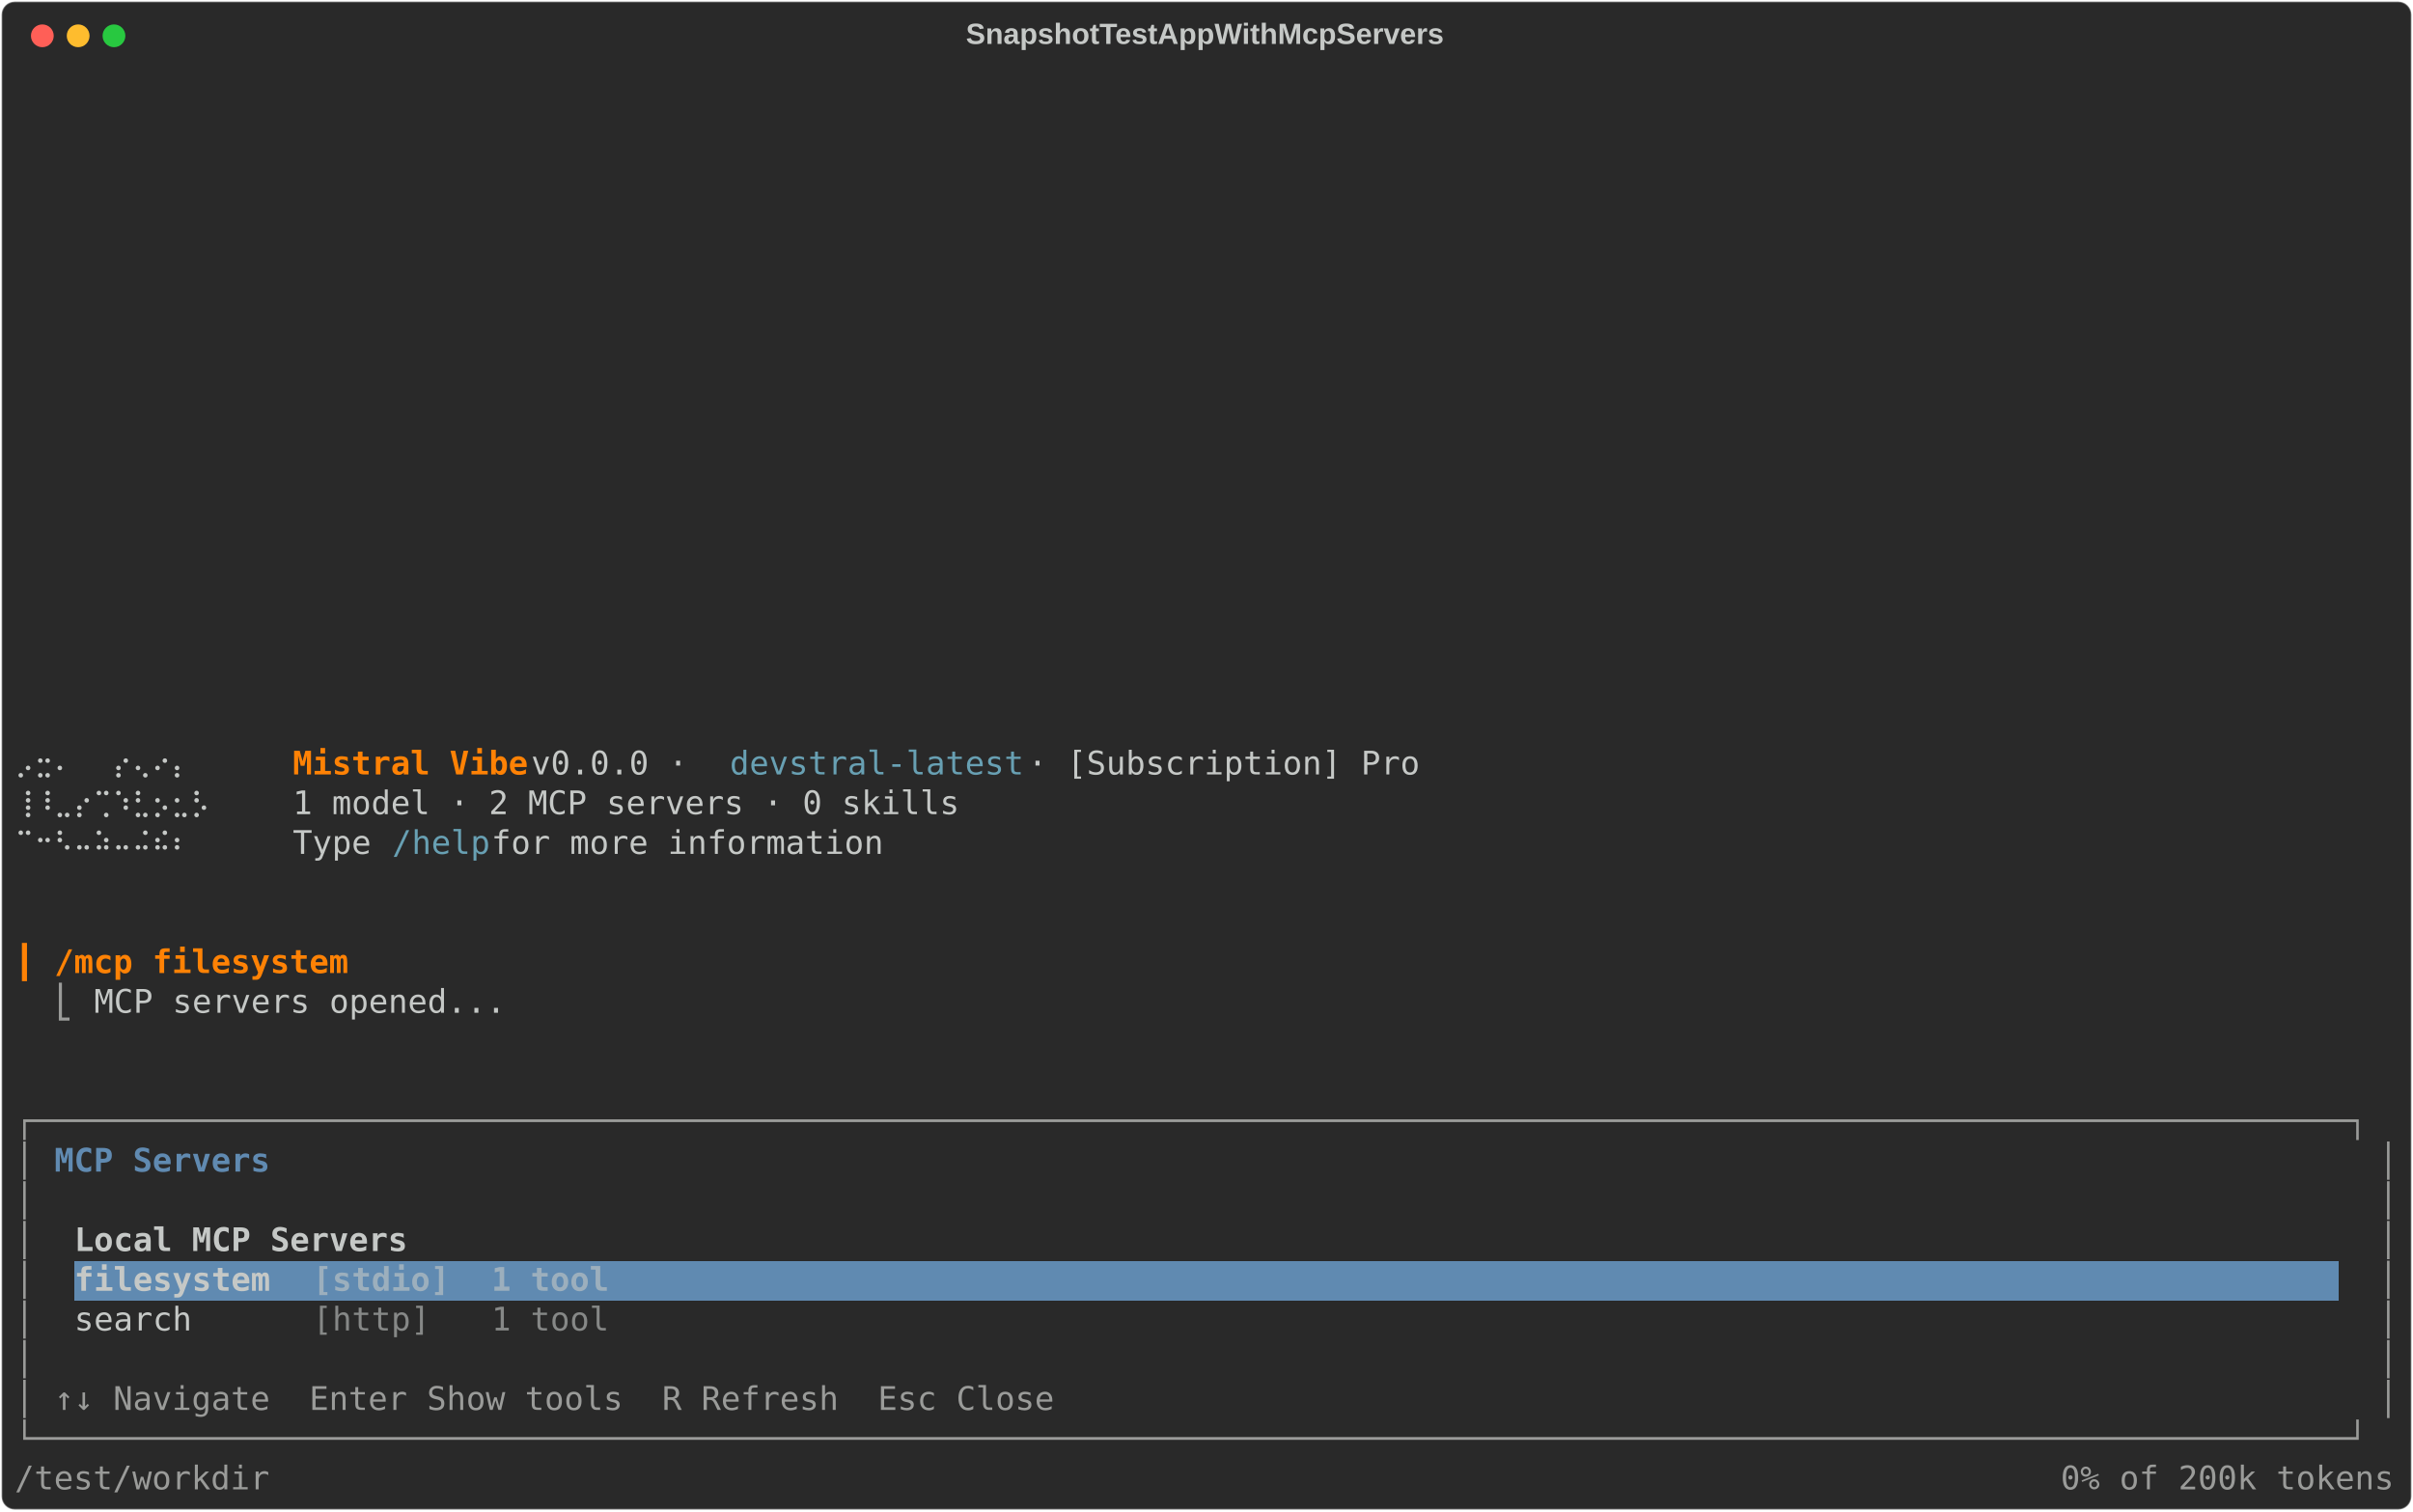
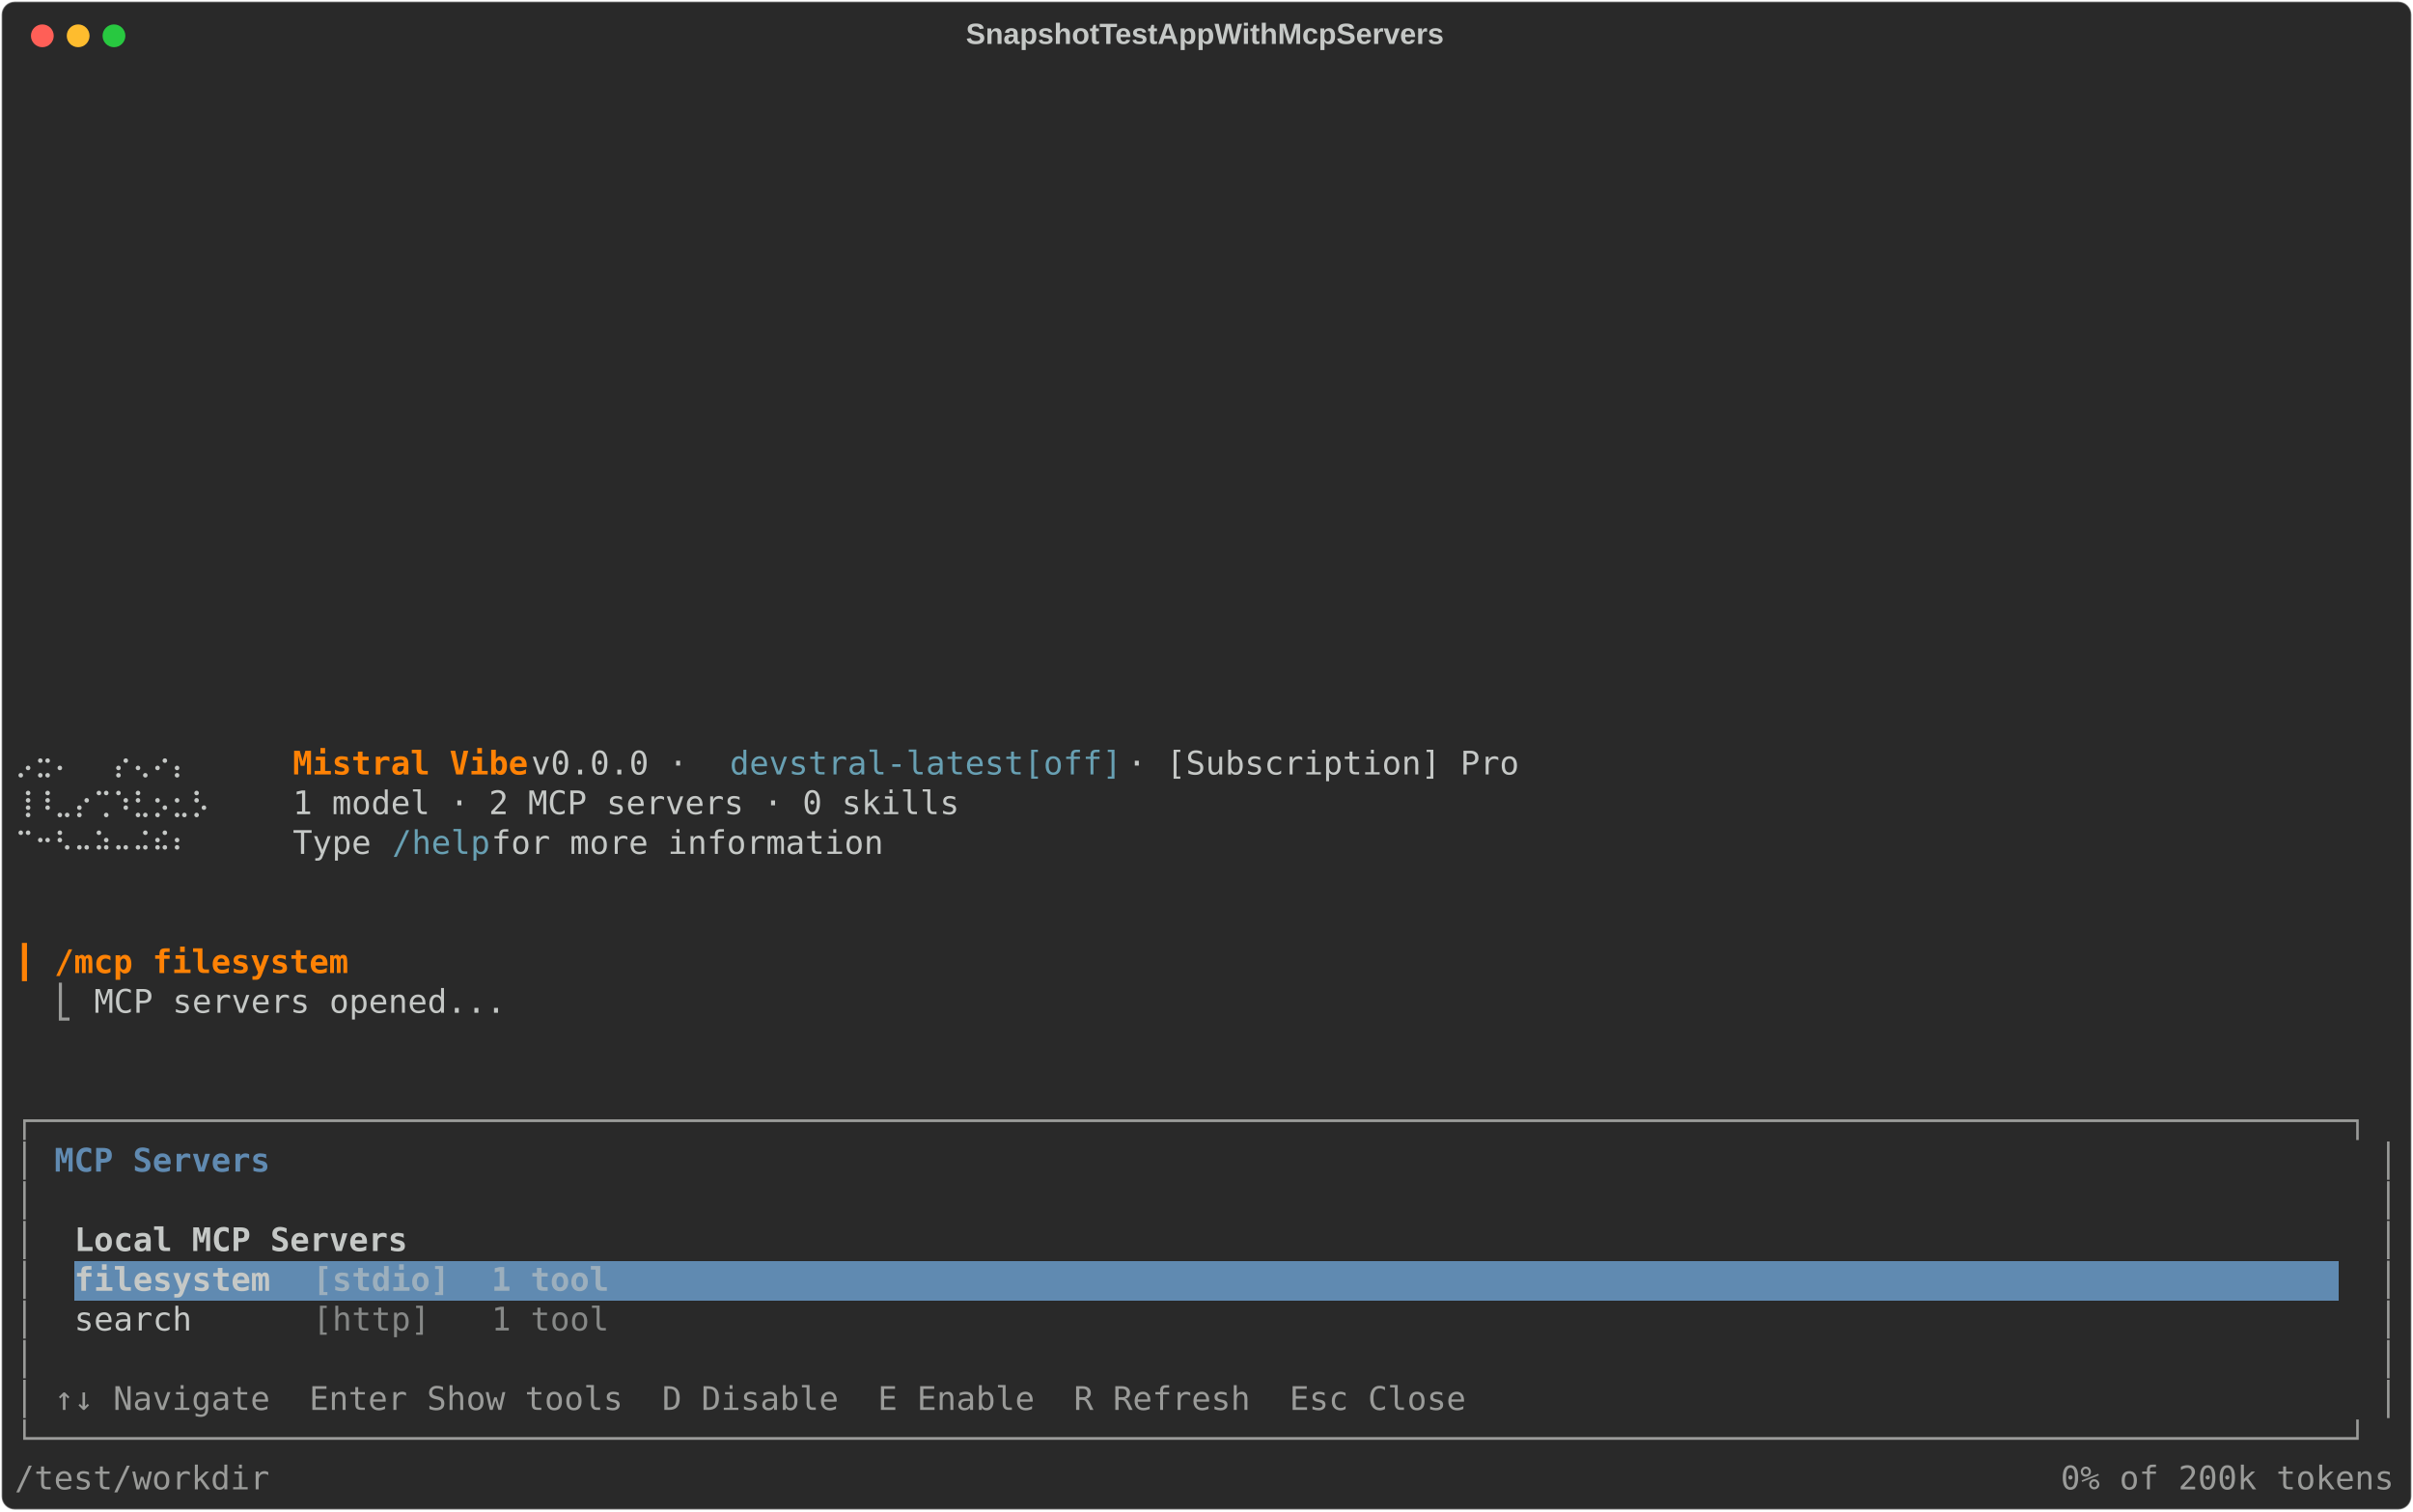
<svg xmlns="http://www.w3.org/2000/svg" class="rich-terminal" viewBox="0 0 1482 928.4">
  <style>

    @font-face {
        font-family: "Fira Code";
        src: local("FiraCode-Regular"),
                url("https://cdnjs.cloudflare.com/ajax/libs/firacode/6.2.0/woff2/FiraCode-Regular.woff2") format("woff2"),
                url("https://cdnjs.cloudflare.com/ajax/libs/firacode/6.2.0/woff/FiraCode-Regular.woff") format("woff");
        font-style: normal;
        font-weight: 400;
    }
    @font-face {
        font-family: "Fira Code";
        src: local("FiraCode-Bold"),
                url("https://cdnjs.cloudflare.com/ajax/libs/firacode/6.2.0/woff2/FiraCode-Bold.woff2") format("woff2"),
                url("https://cdnjs.cloudflare.com/ajax/libs/firacode/6.2.0/woff/FiraCode-Bold.woff") format("woff");
        font-style: bold;
        font-weight: 700;
    }

-     .terminal-4926488215-matrix {
+     .terminal-matrix {
        font-family: Fira Code, monospace;
        font-size: 20px;
        line-height: 24.4px;
        font-variant-east-asian: full-width;
    }

-     .terminal-4926488215-title {
+     .terminal-title {
        font-size: 18px;
        font-weight: bold;
        font-family: arial;
    }

-     .terminal-4926488215-r1 { fill: #c5c8c6 }
- .terminal-4926488215-r2 { fill: #ff8205;font-weight: bold }
- .terminal-4926488215-r3 { fill: #68a0b3 }
- .terminal-4926488215-r4 { fill: #ff8205 }
- .terminal-4926488215-r5 { fill: #9a9b99 }
- .terminal-4926488215-r6 { fill: #608ab1;font-weight: bold }
- .terminal-4926488215-r7 { fill: #c5c8c6;font-weight: bold }
- .terminal-4926488215-r8 { fill: #9cafbd;font-weight: bold }
- .terminal-4926488215-r9 { fill: #868887 }
+     .terminal-r1 { fill: #c5c8c6 }
+ .terminal-r2 { fill: #ff8205;font-weight: bold }
+ .terminal-r3 { fill: #68a0b3 }
+ .terminal-r4 { fill: #ff8205 }
+ .terminal-r5 { fill: #9a9b99 }
+ .terminal-r6 { fill: #608ab1;font-weight: bold }
+ .terminal-r7 { fill: #c5c8c6;font-weight: bold }
+ .terminal-r8 { fill: #9cafbd;font-weight: bold }
+ .terminal-r9 { fill: #868887 }
    </style>
  <defs>
-     <clipPath id="terminal-4926488215-clip-terminal">
+     <clipPath id="terminal-clip-terminal">
      <rect x="0" y="0" width="1463.0" height="877.4" />
    </clipPath>
-     <clipPath id="terminal-4926488215-line-0">
+     <clipPath id="terminal-line-0">
      <rect x="0" y="1.5" width="1464" height="24.65" />
    </clipPath>
-     <clipPath id="terminal-4926488215-line-1">
+     <clipPath id="terminal-line-1">
      <rect x="0" y="25.9" width="1464" height="24.65" />
    </clipPath>
-     <clipPath id="terminal-4926488215-line-2">
+     <clipPath id="terminal-line-2">
      <rect x="0" y="50.3" width="1464" height="24.65" />
    </clipPath>
-     <clipPath id="terminal-4926488215-line-3">
+     <clipPath id="terminal-line-3">
      <rect x="0" y="74.7" width="1464" height="24.65" />
    </clipPath>
-     <clipPath id="terminal-4926488215-line-4">
+     <clipPath id="terminal-line-4">
      <rect x="0" y="99.1" width="1464" height="24.65" />
    </clipPath>
-     <clipPath id="terminal-4926488215-line-5">
+     <clipPath id="terminal-line-5">
      <rect x="0" y="123.5" width="1464" height="24.65" />
    </clipPath>
-     <clipPath id="terminal-4926488215-line-6">
+     <clipPath id="terminal-line-6">
      <rect x="0" y="147.9" width="1464" height="24.65" />
    </clipPath>
-     <clipPath id="terminal-4926488215-line-7">
+     <clipPath id="terminal-line-7">
      <rect x="0" y="172.3" width="1464" height="24.65" />
    </clipPath>
-     <clipPath id="terminal-4926488215-line-8">
+     <clipPath id="terminal-line-8">
      <rect x="0" y="196.7" width="1464" height="24.65" />
    </clipPath>
-     <clipPath id="terminal-4926488215-line-9">
+     <clipPath id="terminal-line-9">
      <rect x="0" y="221.1" width="1464" height="24.65" />
    </clipPath>
-     <clipPath id="terminal-4926488215-line-10">
+     <clipPath id="terminal-line-10">
      <rect x="0" y="245.5" width="1464" height="24.65" />
    </clipPath>
-     <clipPath id="terminal-4926488215-line-11">
+     <clipPath id="terminal-line-11">
      <rect x="0" y="269.9" width="1464" height="24.65" />
    </clipPath>
-     <clipPath id="terminal-4926488215-line-12">
+     <clipPath id="terminal-line-12">
      <rect x="0" y="294.3" width="1464" height="24.65" />
    </clipPath>
-     <clipPath id="terminal-4926488215-line-13">
+     <clipPath id="terminal-line-13">
      <rect x="0" y="318.7" width="1464" height="24.65" />
    </clipPath>
-     <clipPath id="terminal-4926488215-line-14">
+     <clipPath id="terminal-line-14">
      <rect x="0" y="343.1" width="1464" height="24.65" />
    </clipPath>
-     <clipPath id="terminal-4926488215-line-15">
+     <clipPath id="terminal-line-15">
      <rect x="0" y="367.5" width="1464" height="24.65" />
    </clipPath>
-     <clipPath id="terminal-4926488215-line-16">
+     <clipPath id="terminal-line-16">
      <rect x="0" y="391.9" width="1464" height="24.65" />
    </clipPath>
-     <clipPath id="terminal-4926488215-line-17">
+     <clipPath id="terminal-line-17">
      <rect x="0" y="416.3" width="1464" height="24.65" />
    </clipPath>
-     <clipPath id="terminal-4926488215-line-18">
+     <clipPath id="terminal-line-18">
      <rect x="0" y="440.7" width="1464" height="24.65" />
    </clipPath>
-     <clipPath id="terminal-4926488215-line-19">
+     <clipPath id="terminal-line-19">
      <rect x="0" y="465.1" width="1464" height="24.65" />
    </clipPath>
-     <clipPath id="terminal-4926488215-line-20">
+     <clipPath id="terminal-line-20">
      <rect x="0" y="489.5" width="1464" height="24.65" />
    </clipPath>
-     <clipPath id="terminal-4926488215-line-21">
+     <clipPath id="terminal-line-21">
      <rect x="0" y="513.9" width="1464" height="24.65" />
    </clipPath>
-     <clipPath id="terminal-4926488215-line-22">
+     <clipPath id="terminal-line-22">
      <rect x="0" y="538.3" width="1464" height="24.65" />
    </clipPath>
-     <clipPath id="terminal-4926488215-line-23">
+     <clipPath id="terminal-line-23">
      <rect x="0" y="562.7" width="1464" height="24.65" />
    </clipPath>
-     <clipPath id="terminal-4926488215-line-24">
+     <clipPath id="terminal-line-24">
      <rect x="0" y="587.1" width="1464" height="24.65" />
    </clipPath>
-     <clipPath id="terminal-4926488215-line-25">
+     <clipPath id="terminal-line-25">
      <rect x="0" y="611.5" width="1464" height="24.65" />
    </clipPath>
-     <clipPath id="terminal-4926488215-line-26">
+     <clipPath id="terminal-line-26">
      <rect x="0" y="635.9" width="1464" height="24.65" />
    </clipPath>
-     <clipPath id="terminal-4926488215-line-27">
+     <clipPath id="terminal-line-27">
      <rect x="0" y="660.3" width="1464" height="24.65" />
    </clipPath>
-     <clipPath id="terminal-4926488215-line-28">
+     <clipPath id="terminal-line-28">
      <rect x="0" y="684.7" width="1464" height="24.65" />
    </clipPath>
-     <clipPath id="terminal-4926488215-line-29">
+     <clipPath id="terminal-line-29">
      <rect x="0" y="709.1" width="1464" height="24.65" />
    </clipPath>
-     <clipPath id="terminal-4926488215-line-30">
+     <clipPath id="terminal-line-30">
      <rect x="0" y="733.5" width="1464" height="24.65" />
    </clipPath>
-     <clipPath id="terminal-4926488215-line-31">
+     <clipPath id="terminal-line-31">
      <rect x="0" y="757.9" width="1464" height="24.65" />
    </clipPath>
-     <clipPath id="terminal-4926488215-line-32">
+     <clipPath id="terminal-line-32">
      <rect x="0" y="782.3" width="1464" height="24.65" />
    </clipPath>
-     <clipPath id="terminal-4926488215-line-33">
+     <clipPath id="terminal-line-33">
      <rect x="0" y="806.7" width="1464" height="24.65" />
    </clipPath>
-     <clipPath id="terminal-4926488215-line-34">
+     <clipPath id="terminal-line-34">
      <rect x="0" y="831.1" width="1464" height="24.65" />
    </clipPath>
  </defs>
  <rect fill="#292929" stroke="rgba(255,255,255,0.35)" stroke-width="1" x="1" y="1" width="1480" height="926.4" rx="8" />
-   <text class="terminal-4926488215-title" fill="#c5c8c6" text-anchor="middle" x="740" y="27">SnapshotTestAppWithMcpServers</text>
+   <text class="terminal-title" fill="#c5c8c6" text-anchor="middle" x="740" y="27">SnapshotTestAppWithMcpServers</text>
  <g transform="translate(26,22)">
    <circle cx="0" cy="0" r="7" fill="#ff5f57" />
    <circle cx="22" cy="0" r="7" fill="#febc2e" />
    <circle cx="44" cy="0" r="7" fill="#28c840" />
  </g>
-   <g transform="translate(9, 41)" clip-path="url(#terminal-4926488215-clip-terminal)">
+   <g transform="translate(9, 41)" clip-path="url(#terminal-clip-terminal)">
    <rect fill="#608ab1" x="36.6" y="733.5" width="146.4" height="24.65" shape-rendering="crispEdges" />
    <rect fill="#608ab1" x="183" y="733.5" width="109.8" height="24.65" shape-rendering="crispEdges" />
    <rect fill="#608ab1" x="292.8" y="733.5" width="97.6" height="24.65" shape-rendering="crispEdges" />
    <rect fill="#608ab1" x="390.4" y="733.5" width="1037" height="24.65" shape-rendering="crispEdges" />
-     <g class="terminal-4926488215-matrix">
-       <text class="terminal-4926488215-r1" x="1464" y="20" textLength="12.2" clip-path="url(#terminal-4926488215-line-0)">
- </text>
-       <text class="terminal-4926488215-r1" x="1464" y="44.4" textLength="12.2" clip-path="url(#terminal-4926488215-line-1)">
- </text>
-       <text class="terminal-4926488215-r1" x="1464" y="68.8" textLength="12.2" clip-path="url(#terminal-4926488215-line-2)">
- </text>
-       <text class="terminal-4926488215-r1" x="1464" y="93.2" textLength="12.2" clip-path="url(#terminal-4926488215-line-3)">
- </text>
-       <text class="terminal-4926488215-r1" x="1464" y="117.6" textLength="12.2" clip-path="url(#terminal-4926488215-line-4)">
- </text>
-       <text class="terminal-4926488215-r1" x="1464" y="142" textLength="12.2" clip-path="url(#terminal-4926488215-line-5)">
- </text>
-       <text class="terminal-4926488215-r1" x="1464" y="166.4" textLength="12.2" clip-path="url(#terminal-4926488215-line-6)">
- </text>
-       <text class="terminal-4926488215-r1" x="1464" y="190.8" textLength="12.2" clip-path="url(#terminal-4926488215-line-7)">
- </text>
-       <text class="terminal-4926488215-r1" x="1464" y="215.2" textLength="12.2" clip-path="url(#terminal-4926488215-line-8)">
- </text>
-       <text class="terminal-4926488215-r1" x="1464" y="239.6" textLength="12.2" clip-path="url(#terminal-4926488215-line-9)">
- </text>
-       <text class="terminal-4926488215-r1" x="1464" y="264" textLength="12.2" clip-path="url(#terminal-4926488215-line-10)">
- </text>
-       <text class="terminal-4926488215-r1" x="1464" y="288.4" textLength="12.2" clip-path="url(#terminal-4926488215-line-11)">
- </text>
-       <text class="terminal-4926488215-r1" x="1464" y="312.8" textLength="12.2" clip-path="url(#terminal-4926488215-line-12)">
- </text>
-       <text class="terminal-4926488215-r1" x="1464" y="337.2" textLength="12.2" clip-path="url(#terminal-4926488215-line-13)">
- </text>
-       <text class="terminal-4926488215-r1" x="1464" y="361.6" textLength="12.2" clip-path="url(#terminal-4926488215-line-14)">
- </text>
-       <text class="terminal-4926488215-r1" x="1464" y="386" textLength="12.2" clip-path="url(#terminal-4926488215-line-15)">
- </text>
-       <text class="terminal-4926488215-r1" x="1464" y="410.4" textLength="12.2" clip-path="url(#terminal-4926488215-line-16)">
- </text>
-       <text class="terminal-4926488215-r1" x="0" y="434.8" textLength="134.2" clip-path="url(#terminal-4926488215-line-17)">  ⡠⣒⠄  ⡔⢄⠔⡄</text>
-       <text class="terminal-4926488215-r2" x="170.8" y="434.8" textLength="146.4" clip-path="url(#terminal-4926488215-line-17)">Mistral Vibe</text>
-       <text class="terminal-4926488215-r1" x="317.2" y="434.8" textLength="122" clip-path="url(#terminal-4926488215-line-17)"> v0.0.0 · </text>
-       <text class="terminal-4926488215-r3" x="439.2" y="434.8" textLength="183" clip-path="url(#terminal-4926488215-line-17)">devstral-latest</text>
-       <text class="terminal-4926488215-r1" x="622.2" y="434.8" textLength="256.2" clip-path="url(#terminal-4926488215-line-17)"> · [Subscription] Pro</text>
-       <text class="terminal-4926488215-r1" x="1464" y="434.8" textLength="12.2" clip-path="url(#terminal-4926488215-line-17)">
- </text>
-       <text class="terminal-4926488215-r1" x="0" y="459.2" textLength="134.2" clip-path="url(#terminal-4926488215-line-18)"> ⢸⠸⣀⡔⢉⠱⣃⡢⣂⡣</text>
-       <text class="terminal-4926488215-r1" x="170.8" y="459.2" textLength="414.8" clip-path="url(#terminal-4926488215-line-18)">1 model · 2 MCP servers · 0 skills</text>
-       <text class="terminal-4926488215-r1" x="1464" y="459.2" textLength="12.2" clip-path="url(#terminal-4926488215-line-18)">
- </text>
-       <text class="terminal-4926488215-r1" x="0" y="483.6" textLength="134.2" clip-path="url(#terminal-4926488215-line-19)">  ⠉⠒⠣⠤⠵⠤⠬⠮⠆</text>
-       <text class="terminal-4926488215-r1" x="170.8" y="483.6" textLength="61" clip-path="url(#terminal-4926488215-line-19)">Type </text>
-       <text class="terminal-4926488215-r3" x="231.8" y="483.6" textLength="61" clip-path="url(#terminal-4926488215-line-19)">/help</text>
-       <text class="terminal-4926488215-r1" x="292.8" y="483.6" textLength="256.2" clip-path="url(#terminal-4926488215-line-19)"> for more information</text>
-       <text class="terminal-4926488215-r1" x="1464" y="483.6" textLength="12.2" clip-path="url(#terminal-4926488215-line-19)">
- </text>
-       <text class="terminal-4926488215-r1" x="1464" y="508" textLength="12.2" clip-path="url(#terminal-4926488215-line-20)">
- </text>
-       <text class="terminal-4926488215-r1" x="1464" y="532.4" textLength="12.2" clip-path="url(#terminal-4926488215-line-21)">
- </text>
-       <text class="terminal-4926488215-r4" x="0" y="556.8" textLength="12.2" clip-path="url(#terminal-4926488215-line-22)">┃</text>
-       <text class="terminal-4926488215-r2" x="24.4" y="556.8" textLength="183" clip-path="url(#terminal-4926488215-line-22)">/mcp filesystem</text>
-       <text class="terminal-4926488215-r1" x="1464" y="556.8" textLength="12.2" clip-path="url(#terminal-4926488215-line-22)">
- </text>
-       <text class="terminal-4926488215-r5" x="24.4" y="581.2" textLength="12.2" clip-path="url(#terminal-4926488215-line-23)">⎣</text>
-       <text class="terminal-4926488215-r1" x="48.8" y="581.2" textLength="256.2" clip-path="url(#terminal-4926488215-line-23)">MCP servers opened...</text>
-       <text class="terminal-4926488215-r1" x="1464" y="581.2" textLength="12.2" clip-path="url(#terminal-4926488215-line-23)">
- </text>
-       <text class="terminal-4926488215-r1" x="1464" y="605.6" textLength="12.2" clip-path="url(#terminal-4926488215-line-24)">
- </text>
-       <text class="terminal-4926488215-r1" x="1464" y="630" textLength="12.2" clip-path="url(#terminal-4926488215-line-25)">
- </text>
-       <text class="terminal-4926488215-r5" x="0" y="654.4" textLength="1464" clip-path="url(#terminal-4926488215-line-26)">┌──────────────────────────────────────────────────────────────────────────────────────────────────────────────────────┐</text>
-       <text class="terminal-4926488215-r1" x="1464" y="654.4" textLength="12.2" clip-path="url(#terminal-4926488215-line-26)">
- </text>
-       <text class="terminal-4926488215-r5" x="0" y="678.8" textLength="12.2" clip-path="url(#terminal-4926488215-line-27)">│</text>
-       <text class="terminal-4926488215-r6" x="24.4" y="678.8" textLength="134.2" clip-path="url(#terminal-4926488215-line-27)">MCP Servers</text>
-       <text class="terminal-4926488215-r5" x="1451.8" y="678.8" textLength="12.2" clip-path="url(#terminal-4926488215-line-27)">│</text>
-       <text class="terminal-4926488215-r1" x="1464" y="678.8" textLength="12.2" clip-path="url(#terminal-4926488215-line-27)">
- </text>
-       <text class="terminal-4926488215-r5" x="0" y="703.2" textLength="12.2" clip-path="url(#terminal-4926488215-line-28)">│</text>
-       <text class="terminal-4926488215-r5" x="1451.8" y="703.2" textLength="12.2" clip-path="url(#terminal-4926488215-line-28)">│</text>
-       <text class="terminal-4926488215-r1" x="1464" y="703.2" textLength="12.2" clip-path="url(#terminal-4926488215-line-28)">
- </text>
-       <text class="terminal-4926488215-r5" x="0" y="727.6" textLength="12.2" clip-path="url(#terminal-4926488215-line-29)">│</text>
-       <text class="terminal-4926488215-r7" x="36.6" y="727.6" textLength="207.4" clip-path="url(#terminal-4926488215-line-29)">Local MCP Servers</text>
-       <text class="terminal-4926488215-r5" x="1451.8" y="727.6" textLength="12.2" clip-path="url(#terminal-4926488215-line-29)">│</text>
-       <text class="terminal-4926488215-r1" x="1464" y="727.6" textLength="12.2" clip-path="url(#terminal-4926488215-line-29)">
- </text>
-       <text class="terminal-4926488215-r5" x="0" y="752" textLength="12.2" clip-path="url(#terminal-4926488215-line-30)">│</text>
-       <text class="terminal-4926488215-r7" x="36.6" y="752" textLength="146.4" clip-path="url(#terminal-4926488215-line-30)">  filesystem</text>
-       <text class="terminal-4926488215-r8" x="183" y="752" textLength="109.8" clip-path="url(#terminal-4926488215-line-30)">  [stdio]</text>
-       <text class="terminal-4926488215-r8" x="292.8" y="752" textLength="97.6" clip-path="url(#terminal-4926488215-line-30)">  1 tool</text>
-       <text class="terminal-4926488215-r5" x="1451.8" y="752" textLength="12.2" clip-path="url(#terminal-4926488215-line-30)">│</text>
-       <text class="terminal-4926488215-r1" x="1464" y="752" textLength="12.2" clip-path="url(#terminal-4926488215-line-30)">
- </text>
-       <text class="terminal-4926488215-r5" x="0" y="776.4" textLength="12.2" clip-path="url(#terminal-4926488215-line-31)">│</text>
-       <text class="terminal-4926488215-r1" x="36.6" y="776.4" textLength="146.4" clip-path="url(#terminal-4926488215-line-31)">  search    </text>
-       <text class="terminal-4926488215-r9" x="183" y="776.4" textLength="109.8" clip-path="url(#terminal-4926488215-line-31)">  [http] </text>
-       <text class="terminal-4926488215-r9" x="292.8" y="776.4" textLength="97.6" clip-path="url(#terminal-4926488215-line-31)">  1 tool</text>
-       <text class="terminal-4926488215-r5" x="1451.8" y="776.4" textLength="12.2" clip-path="url(#terminal-4926488215-line-31)">│</text>
-       <text class="terminal-4926488215-r1" x="1464" y="776.4" textLength="12.2" clip-path="url(#terminal-4926488215-line-31)">
- </text>
-       <text class="terminal-4926488215-r5" x="0" y="800.8" textLength="12.2" clip-path="url(#terminal-4926488215-line-32)">│</text>
-       <text class="terminal-4926488215-r5" x="1451.8" y="800.8" textLength="12.2" clip-path="url(#terminal-4926488215-line-32)">│</text>
-       <text class="terminal-4926488215-r1" x="1464" y="800.8" textLength="12.2" clip-path="url(#terminal-4926488215-line-32)">
- </text>
-       <text class="terminal-4926488215-r5" x="0" y="825.2" textLength="12.2" clip-path="url(#terminal-4926488215-line-33)">│</text>
-       <text class="terminal-4926488215-r5" x="24.4" y="825.2" textLength="622.2" clip-path="url(#terminal-4926488215-line-33)">↑↓ Navigate  Enter Show tools  R Refresh  Esc Close</text>
-       <text class="terminal-4926488215-r5" x="1451.8" y="825.2" textLength="12.2" clip-path="url(#terminal-4926488215-line-33)">│</text>
-       <text class="terminal-4926488215-r1" x="1464" y="825.2" textLength="12.2" clip-path="url(#terminal-4926488215-line-33)">
- </text>
-       <text class="terminal-4926488215-r5" x="0" y="849.6" textLength="1464" clip-path="url(#terminal-4926488215-line-34)">└──────────────────────────────────────────────────────────────────────────────────────────────────────────────────────┘</text>
-       <text class="terminal-4926488215-r1" x="1464" y="849.6" textLength="12.2" clip-path="url(#terminal-4926488215-line-34)">
- </text>
-       <text class="terminal-4926488215-r5" x="0" y="874" textLength="158.6" clip-path="url(#terminal-4926488215-line-35)">/test/workdir</text>
-       <text class="terminal-4926488215-r5" x="1256.6" y="874" textLength="207.4" clip-path="url(#terminal-4926488215-line-35)">0% of 200k tokens</text>
+     <g class="terminal-matrix">
+       <text class="terminal-r1" x="1464" y="20" textLength="12.2" clip-path="url(#terminal-line-0)">
+ </text>
+       <text class="terminal-r1" x="1464" y="44.4" textLength="12.2" clip-path="url(#terminal-line-1)">
+ </text>
+       <text class="terminal-r1" x="1464" y="68.8" textLength="12.2" clip-path="url(#terminal-line-2)">
+ </text>
+       <text class="terminal-r1" x="1464" y="93.2" textLength="12.2" clip-path="url(#terminal-line-3)">
+ </text>
+       <text class="terminal-r1" x="1464" y="117.6" textLength="12.2" clip-path="url(#terminal-line-4)">
+ </text>
+       <text class="terminal-r1" x="1464" y="142" textLength="12.2" clip-path="url(#terminal-line-5)">
+ </text>
+       <text class="terminal-r1" x="1464" y="166.4" textLength="12.2" clip-path="url(#terminal-line-6)">
+ </text>
+       <text class="terminal-r1" x="1464" y="190.8" textLength="12.2" clip-path="url(#terminal-line-7)">
+ </text>
+       <text class="terminal-r1" x="1464" y="215.2" textLength="12.2" clip-path="url(#terminal-line-8)">
+ </text>
+       <text class="terminal-r1" x="1464" y="239.6" textLength="12.2" clip-path="url(#terminal-line-9)">
+ </text>
+       <text class="terminal-r1" x="1464" y="264" textLength="12.2" clip-path="url(#terminal-line-10)">
+ </text>
+       <text class="terminal-r1" x="1464" y="288.4" textLength="12.2" clip-path="url(#terminal-line-11)">
+ </text>
+       <text class="terminal-r1" x="1464" y="312.8" textLength="12.2" clip-path="url(#terminal-line-12)">
+ </text>
+       <text class="terminal-r1" x="1464" y="337.2" textLength="12.2" clip-path="url(#terminal-line-13)">
+ </text>
+       <text class="terminal-r1" x="1464" y="361.6" textLength="12.2" clip-path="url(#terminal-line-14)">
+ </text>
+       <text class="terminal-r1" x="1464" y="386" textLength="12.2" clip-path="url(#terminal-line-15)">
+ </text>
+       <text class="terminal-r1" x="1464" y="410.4" textLength="12.2" clip-path="url(#terminal-line-16)">
+ </text>
+       <text class="terminal-r1" x="0" y="434.8" textLength="134.2" clip-path="url(#terminal-line-17)">  ⡠⣒⠄  ⡔⢄⠔⡄</text>
+       <text class="terminal-r2" x="170.8" y="434.8" textLength="146.4" clip-path="url(#terminal-line-17)">Mistral Vibe</text>
+       <text class="terminal-r1" x="317.2" y="434.8" textLength="122" clip-path="url(#terminal-line-17)"> v0.0.0 · </text>
+       <text class="terminal-r3" x="439.2" y="434.8" textLength="244" clip-path="url(#terminal-line-17)">devstral-latest[off]</text>
+       <text class="terminal-r1" x="683.2" y="434.8" textLength="256.2" clip-path="url(#terminal-line-17)"> · [Subscription] Pro</text>
+       <text class="terminal-r1" x="1464" y="434.8" textLength="12.2" clip-path="url(#terminal-line-17)">
+ </text>
+       <text class="terminal-r1" x="0" y="459.2" textLength="134.2" clip-path="url(#terminal-line-18)"> ⢸⠸⣀⡔⢉⠱⣃⡢⣂⡣</text>
+       <text class="terminal-r1" x="170.8" y="459.2" textLength="414.8" clip-path="url(#terminal-line-18)">1 model · 2 MCP servers · 0 skills</text>
+       <text class="terminal-r1" x="1464" y="459.2" textLength="12.2" clip-path="url(#terminal-line-18)">
+ </text>
+       <text class="terminal-r1" x="0" y="483.6" textLength="134.2" clip-path="url(#terminal-line-19)">  ⠉⠒⠣⠤⠵⠤⠬⠮⠆</text>
+       <text class="terminal-r1" x="170.8" y="483.6" textLength="61" clip-path="url(#terminal-line-19)">Type </text>
+       <text class="terminal-r3" x="231.8" y="483.6" textLength="61" clip-path="url(#terminal-line-19)">/help</text>
+       <text class="terminal-r1" x="292.8" y="483.6" textLength="256.2" clip-path="url(#terminal-line-19)"> for more information</text>
+       <text class="terminal-r1" x="1464" y="483.6" textLength="12.2" clip-path="url(#terminal-line-19)">
+ </text>
+       <text class="terminal-r1" x="1464" y="508" textLength="12.2" clip-path="url(#terminal-line-20)">
+ </text>
+       <text class="terminal-r1" x="1464" y="532.4" textLength="12.2" clip-path="url(#terminal-line-21)">
+ </text>
+       <text class="terminal-r4" x="0" y="556.8" textLength="12.2" clip-path="url(#terminal-line-22)">┃</text>
+       <text class="terminal-r2" x="24.4" y="556.8" textLength="183" clip-path="url(#terminal-line-22)">/mcp filesystem</text>
+       <text class="terminal-r1" x="1464" y="556.8" textLength="12.2" clip-path="url(#terminal-line-22)">
+ </text>
+       <text class="terminal-r5" x="24.4" y="581.2" textLength="12.2" clip-path="url(#terminal-line-23)">⎣</text>
+       <text class="terminal-r1" x="48.8" y="581.2" textLength="256.2" clip-path="url(#terminal-line-23)">MCP servers opened...</text>
+       <text class="terminal-r1" x="1464" y="581.2" textLength="12.2" clip-path="url(#terminal-line-23)">
+ </text>
+       <text class="terminal-r1" x="1464" y="605.6" textLength="12.2" clip-path="url(#terminal-line-24)">
+ </text>
+       <text class="terminal-r1" x="1464" y="630" textLength="12.2" clip-path="url(#terminal-line-25)">
+ </text>
+       <text class="terminal-r5" x="0" y="654.4" textLength="1464" clip-path="url(#terminal-line-26)">┌──────────────────────────────────────────────────────────────────────────────────────────────────────────────────────┐</text>
+       <text class="terminal-r1" x="1464" y="654.4" textLength="12.2" clip-path="url(#terminal-line-26)">
+ </text>
+       <text class="terminal-r5" x="0" y="678.8" textLength="12.2" clip-path="url(#terminal-line-27)">│</text>
+       <text class="terminal-r6" x="24.4" y="678.8" textLength="134.2" clip-path="url(#terminal-line-27)">MCP Servers</text>
+       <text class="terminal-r5" x="1451.8" y="678.8" textLength="12.2" clip-path="url(#terminal-line-27)">│</text>
+       <text class="terminal-r1" x="1464" y="678.8" textLength="12.2" clip-path="url(#terminal-line-27)">
+ </text>
+       <text class="terminal-r5" x="0" y="703.2" textLength="12.2" clip-path="url(#terminal-line-28)">│</text>
+       <text class="terminal-r5" x="1451.8" y="703.2" textLength="12.2" clip-path="url(#terminal-line-28)">│</text>
+       <text class="terminal-r1" x="1464" y="703.2" textLength="12.2" clip-path="url(#terminal-line-28)">
+ </text>
+       <text class="terminal-r5" x="0" y="727.6" textLength="12.2" clip-path="url(#terminal-line-29)">│</text>
+       <text class="terminal-r7" x="36.6" y="727.6" textLength="207.4" clip-path="url(#terminal-line-29)">Local MCP Servers</text>
+       <text class="terminal-r5" x="1451.8" y="727.6" textLength="12.2" clip-path="url(#terminal-line-29)">│</text>
+       <text class="terminal-r1" x="1464" y="727.6" textLength="12.2" clip-path="url(#terminal-line-29)">
+ </text>
+       <text class="terminal-r5" x="0" y="752" textLength="12.2" clip-path="url(#terminal-line-30)">│</text>
+       <text class="terminal-r7" x="36.6" y="752" textLength="146.4" clip-path="url(#terminal-line-30)">  filesystem</text>
+       <text class="terminal-r8" x="183" y="752" textLength="109.8" clip-path="url(#terminal-line-30)">  [stdio]</text>
+       <text class="terminal-r8" x="292.8" y="752" textLength="97.6" clip-path="url(#terminal-line-30)">  1 tool</text>
+       <text class="terminal-r5" x="1451.8" y="752" textLength="12.2" clip-path="url(#terminal-line-30)">│</text>
+       <text class="terminal-r1" x="1464" y="752" textLength="12.2" clip-path="url(#terminal-line-30)">
+ </text>
+       <text class="terminal-r5" x="0" y="776.4" textLength="12.2" clip-path="url(#terminal-line-31)">│</text>
+       <text class="terminal-r1" x="36.6" y="776.4" textLength="146.4" clip-path="url(#terminal-line-31)">  search    </text>
+       <text class="terminal-r9" x="183" y="776.4" textLength="109.8" clip-path="url(#terminal-line-31)">  [http] </text>
+       <text class="terminal-r9" x="292.8" y="776.4" textLength="97.6" clip-path="url(#terminal-line-31)">  1 tool</text>
+       <text class="terminal-r5" x="1451.8" y="776.4" textLength="12.2" clip-path="url(#terminal-line-31)">│</text>
+       <text class="terminal-r1" x="1464" y="776.4" textLength="12.2" clip-path="url(#terminal-line-31)">
+ </text>
+       <text class="terminal-r5" x="0" y="800.8" textLength="12.2" clip-path="url(#terminal-line-32)">│</text>
+       <text class="terminal-r5" x="1451.8" y="800.8" textLength="12.2" clip-path="url(#terminal-line-32)">│</text>
+       <text class="terminal-r1" x="1464" y="800.8" textLength="12.2" clip-path="url(#terminal-line-32)">
+ </text>
+       <text class="terminal-r5" x="0" y="825.2" textLength="12.2" clip-path="url(#terminal-line-33)">│</text>
+       <text class="terminal-r5" x="24.4" y="825.2" textLength="878.4" clip-path="url(#terminal-line-33)">↑↓ Navigate  Enter Show tools  D Disable  E Enable  R Refresh  Esc Close</text>
+       <text class="terminal-r5" x="1451.8" y="825.2" textLength="12.2" clip-path="url(#terminal-line-33)">│</text>
+       <text class="terminal-r1" x="1464" y="825.2" textLength="12.2" clip-path="url(#terminal-line-33)">
+ </text>
+       <text class="terminal-r5" x="0" y="849.6" textLength="1464" clip-path="url(#terminal-line-34)">└──────────────────────────────────────────────────────────────────────────────────────────────────────────────────────┘</text>
+       <text class="terminal-r1" x="1464" y="849.6" textLength="12.2" clip-path="url(#terminal-line-34)">
+ </text>
+       <text class="terminal-r5" x="0" y="874" textLength="158.6" clip-path="url(#terminal-line-35)">/test/workdir</text>
+       <text class="terminal-r5" x="1256.6" y="874" textLength="207.4" clip-path="url(#terminal-line-35)">0% of 200k tokens</text>
    </g>
  </g>
</svg>
